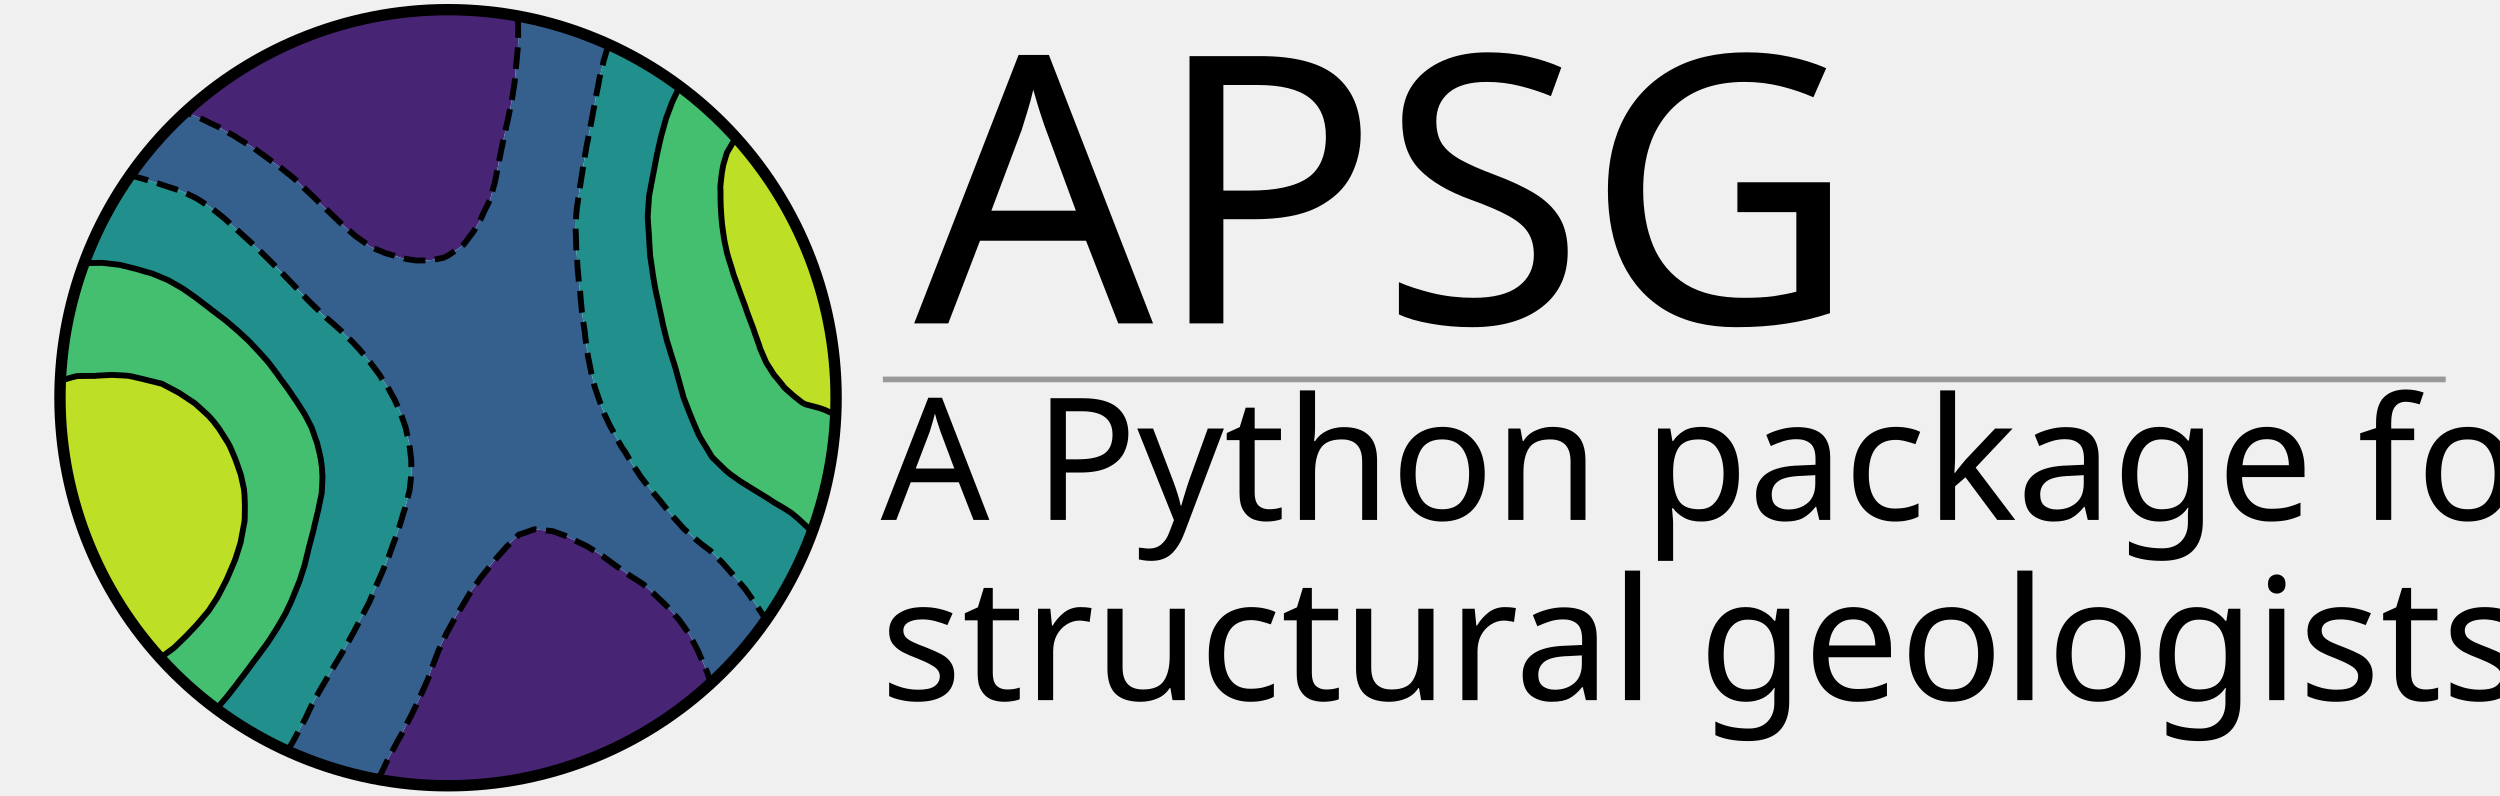
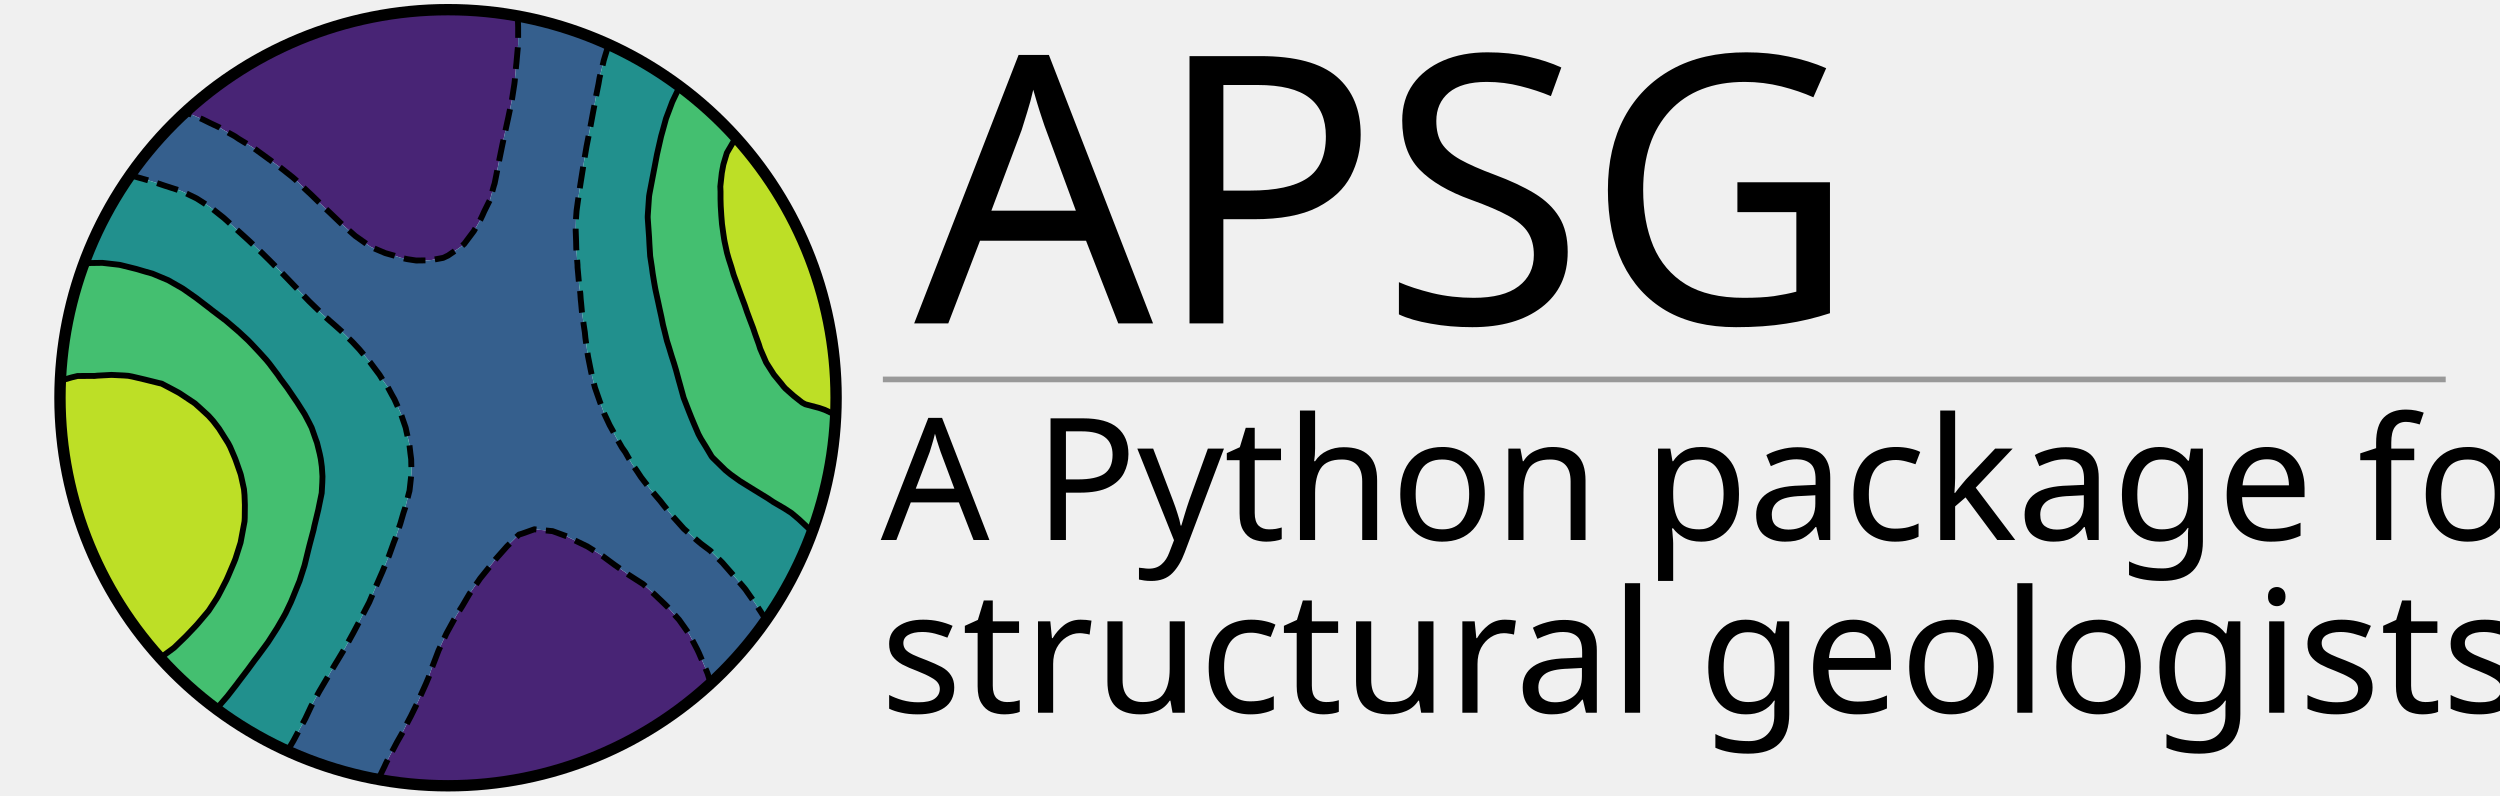
<svg xmlns="http://www.w3.org/2000/svg" height="70" version="1.1" viewBox="0 0 165 52.5" width="220" id="svg270">
  <defs id="defs4" style="stroke-linecap:butt;stroke-linejoin:round">
    <style type="text/css" id="style2">
*{stroke-linecap:butt;stroke-linejoin:round;}
  </style>
    <style id="style1495" type="text/css">
*{stroke-linecap:butt;stroke-linejoin:round;}
  </style>
    <path id="DejaVuSans-78" d="M 9.812,72.906 H 23.094 L 55.422,11.922 V 72.906 h 9.562 V 0 h -13.281 l -32.312,60.984 V 0 H 9.812 Z" style="stroke-linecap:butt;stroke-linejoin:round" />
    <clipPath id="p91f31fb48f" style="stroke-linecap:butt;stroke-linejoin:round">
      <rect id="rect1594" y="51.84" x="128.88" width="332.64" height="332.64" style="stroke-linecap:butt;stroke-linejoin:round" />
    </clipPath>
  </defs>
  <g id="LineCollection_1" style="stroke-linecap:butt;stroke-linejoin:round" transform="translate(0,-379.5)" />
  <g id="LineCollection_6" style="stroke-linecap:butt;stroke-linejoin:round" transform="translate(0,-379.5)" />
  <defs id="defs268">
    <clipPath id="paeb4244b58" style="stroke-linecap:butt;stroke-linejoin:round">
      <rect height="332.64" width="332.64" x="128.88" y="51.84" id="rect262" style="stroke-linecap:butt;stroke-linejoin:round" />
    </clipPath>
    <clipPath id="p7650f65264" style="stroke-linecap:butt;stroke-linejoin:round">
      <rect height="266.112" width="17.28" x="57.6" y="85.104" id="rect265" style="stroke-linecap:butt;stroke-linejoin:round" />
    </clipPath>
  </defs>
  <g id="LineCollection_1-3" style="stroke-linecap:butt;stroke-linejoin:round" transform="translate(493.1674,-903.4413)" />
  <g id="LineCollection_6-2" style="stroke-linecap:butt;stroke-linejoin:round" transform="translate(493.1674,-903.4413)" />
  <g id="g1822" transform="matrix(0.1616914,0,0,0.1616914,-97.90203,75.6922)" style="stroke-width:1.603;stroke-linecap:butt;stroke-linejoin:round">
    <g transform="translate(493.1674,-523.9413)" style="stroke-width:1.603;stroke-linecap:butt;stroke-linejoin:round" id="patch_2-4">
      <path clip-path="url(#p91f31fb48f)" d="m 295.2,376.56 c 42.008,0 82.301,-16.69 112.006,-46.394 C 436.91,300.461 453.6,260.168 453.6,218.16 453.6,176.152 436.91,135.859 407.206,106.154 377.501,76.45 337.208,59.76 295.2,59.76 253.192,59.76 212.899,76.45 183.194,106.154 153.49,135.859 136.8,176.152 136.8,218.16 c 0,42.008 16.69,82.301 46.394,112.006 C 212.899,359.87 253.192,376.56 295.2,376.56 Z" style="fill:#ffffff;stroke:#ffffff;stroke-width:1.603;stroke-linecap:butt;stroke-linejoin:miter" id="path1502" />
    </g>
    <g transform="translate(493.1674,-523.9413)" style="stroke-width:1.603;stroke-linecap:butt;stroke-linejoin:round" id="PathCollection_1-4">
      <path clip-path="url(#p91f31fb48f)" d="m 402.401,334.729 -1.231,-3.931 -1.296,-3.145 -2.259,-5.258 -0.687,-1.459 -3.03,-5.788 -0.329,-0.593 -0.622,-0.903 -3.434,-4.848 -3.243,-3.608 -1.359,-1.525 -1.304,-1.304 -3.662,-3.493 -5.006,-4.542 -0.064,-0.057 -0.073,-0.056 -5.88,-3.767 -2.475,-1.79 -3.23,-2.245 -4.97,-3.669 -0.64,-0.414 -5.672,-3.549 -0.408,-0.175 -1.74,-0.85 -4.985,-2.4 -1.116,-0.62 -4.89,-1.792 -0.993,-0.357 -0.425,-0.017 -6.948,-0.715 -5.115,1.823 -1.129,0.329 -1.01,0.953 -3.954,3.904 -4.518,5.098 -0.15,0.178 -0.096,0.129 -3.231,4.04 -2.889,3.581 -0.364,0.524 -0.284,0.434 -3.684,5.268 -1.35,2.284 -1.633,2.789 -2.519,3.99 -0.242,0.445 -3.414,6.217 -0.373,0.707 -0.657,1.415 -2.496,5.373 -1.208,3.172 -1.38,3.6 -1.424,4.091 -1.11,2.646 -2.026,4.498 -0.918,2.175 -0.61,1.263 -2.613,5.32 -1.264,2.385 -2.046,4.131 -2.386,4.192 -1.184,2.248 -2.516,4.741 -0.851,1.707 -0.42,0.945 -2.67,5.502 5.513,0.926 6.539,0.821 6.568,0.548 6.585,0.274 h 6.591 l 6.585,-0.274 6.568,-0.548 6.539,-0.821 6.5,-1.092 6.449,-1.361 6.386,-1.628 6.313,-1.893 6.229,-2.154 6.134,-2.411 6.028,-2.664 5.912,-2.912 5.786,-3.156 5.65,-3.394 5.504,-3.626 5.348,-3.852 5.183,-4.071 5.009,-4.283 m -212.628,-234.81 4.653,1.908 2.395,1.04 3.324,1.642 3.442,1.615 2.314,1.411 4.067,2.234 1.599,1.088 4.598,2.773 1.365,0.871 4.519,3.283 1.201,0.881 4.625,3.376 1.447,1.113 4.198,3.315 1.47,1.268 3.649,3.575 2.332,2.158 2.785,2.705 3.251,3.166 1.851,1.729 4.369,4.189 0.781,0.687 5.094,4.499 0.369,0.261 5.933,4.2 0.415,0.204 5.56,2.367 3.84,1.078 2.366,0.791 2.746,0.59 3.658,0.558 4.947,-0.069 1.518,-0.169 4.527,-0.839 2.005,-0.944 5.334,-3.67 1.248,-1.06 3.926,-5.23 2.611,-4.494 0.924,-1.927 0.729,-1.64 2.355,-4.738 1.575,-5.689 0.319,-0.987 0.637,-3.158 0.696,-3.6 0.184,-0.951 1.173,-5.779 0.546,-2.67 0.876,-4.064 1.038,-4.768 0.434,-1.977 1.352,-6.517 0.053,-0.253 0.183,-1.131 0.879,-5.668 0.138,-1.129 0.53,-5.76 0.187,-1.805 0.457,-5.086 0.236,-2.544 -5e-5,-4.428 -0.002,-2.537 -0.14,-4.499 -2.233,-0.423 -6.521,-0.956 -6.555,-0.684 L 301.789,59.897 295.2,59.76 l -6.589,0.137 -6.578,0.411 -6.555,0.684 -6.521,0.956 -6.475,1.227 -6.419,1.495 -6.351,1.761 -6.272,2.024 -6.183,2.283 -6.082,2.538 -5.972,2.789 -5.85,3.035 -5.719,3.276 -5.578,3.511 -5.427,3.74 -5.267,3.962 -5.097,4.178" style="fill:#482475;stroke-width:1.603;stroke-linecap:butt;stroke-linejoin:round" id="path1505" />
    </g>
    <g transform="translate(493.1674,-523.9413)" style="stroke-width:1.603;stroke-linecap:butt;stroke-linejoin:round" id="PathCollection_2-6">
      <path clip-path="url(#p91f31fb48f)" d="m 266.7,373.957 2.67,-5.502 0.42,-0.945 0.851,-1.707 2.516,-4.741 1.184,-2.248 2.386,-4.192 2.046,-4.131 1.264,-2.385 2.613,-5.32 0.61,-1.263 0.918,-2.175 2.026,-4.498 1.11,-2.646 1.424,-4.091 1.38,-3.6 1.208,-3.172 2.496,-5.373 0.657,-1.415 0.373,-0.707 3.414,-6.217 0.242,-0.445 2.519,-3.99 1.633,-2.789 1.35,-2.284 3.684,-5.268 0.284,-0.434 0.364,-0.524 2.889,-3.581 3.231,-4.04 0.096,-0.129 0.15,-0.178 4.518,-5.098 3.954,-3.904 1.01,-0.953 1.129,-0.329 5.115,-1.823 6.948,0.715 0.425,0.017 0.993,0.357 4.89,1.792 1.116,0.62 4.985,2.4 1.74,0.85 0.408,0.175 5.672,3.549 0.64,0.414 4.97,3.669 3.23,2.245 2.475,1.79 5.88,3.767 0.073,0.056 0.064,0.057 5.006,4.542 3.662,3.493 1.304,1.304 1.359,1.525 3.243,3.608 3.434,4.848 0.622,0.903 0.329,0.593 3.03,5.788 0.687,1.459 2.259,5.258 1.296,3.145 1.231,3.931 3.043,-2.829 4.636,-4.684 4.437,-4.873 4.231,-5.054 4.017,-5.225 2.21,-3.137 -1.859,-3.017 -2.163,-3.299 -3.547,-5.034 -0.688,-1.014 -0.505,-0.644 -4.182,-4.872 -4.513,-5.167 -0.206,-0.251 -0.218,-0.222 -4.853,-4.805 -3.701,-2.779 -1.78,-1.486 -2.617,-2.313 -2.666,-2.343 -4.036,-4.498 -0.833,-0.916 -0.201,-0.227 -0.438,-0.567 -2.914,-3.598 -1.2,-1.555 -4.332,-5.076 -0.531,-0.72 -2.989,-3.889 -1.778,-2.692 -2.119,-3.052 -2.559,-4.493 -1.314,-1.857 -1.609,-2.797 -1.111,-1.902 -0.911,-1.899 -1.447,-2.615 -0.994,-2.116 -1.144,-2.427 -1.834,-4.969 -0.006,-0.016 -0.017,-0.055 -1.971,-5.642 -0.495,-1.889 -1.025,-4.263 -0.488,-2.42 -0.811,-4.081 -0.319,-2.028 -0.668,-4.843 -0.114,-0.809 -0.226,-2.302 -0.477,-3.145 -0.122,-1.026 -0.605,-4.238 -0.308,-3.426 -0.167,-1.597 -0.175,-2.504 -0.477,-3.351 -0.429,-4.897 -0.213,-2.261 -0.024,-1.089 -0.505,-6.655 -0.07,-3.05 -0.168,-4.469 0.101,-4.259 0.259,-3.659 0.57,-4.135 0.636,-4.323 0.483,-3.136 0.875,-5.509 0.275,-1.848 1.198,-7.095 0.025,-0.16 0.172,-0.873 1.218,-6.183 0.231,-1.203 1.079,-5.855 0.546,-2.874 0.764,-4.166 0.896,-4.476 0.432,-2.538 1.52,-6.153 0.143,-0.693 0.503,-1.698 1.52,-4.934 -1.525,-0.712 -6.082,-2.538 -6.183,-2.283 -6.272,-2.024 -6.351,-1.761 -6.419,-1.495 -4.242,-0.804 0.14,4.499 0.002,2.537 5e-5,4.428 -0.236,2.544 -0.457,5.086 -0.187,1.805 -0.53,5.76 -0.138,1.129 -0.879,5.668 -0.183,1.131 -0.053,0.253 -1.352,6.517 -0.434,1.977 -1.038,4.768 -0.876,4.064 -0.546,2.67 -1.173,5.779 -0.184,0.951 -0.696,3.6 -0.637,3.158 -0.319,0.987 -1.575,5.689 -2.355,4.738 -0.729,1.64 -0.924,1.927 -2.611,4.494 -3.926,5.23 -1.248,1.06 -5.334,3.67 -2.005,0.944 -4.527,0.839 -1.518,0.169 -4.947,0.069 -3.658,-0.558 -2.746,-0.59 -2.366,-0.791 -3.84,-1.078 -5.56,-2.367 -0.415,-0.204 -5.933,-4.2 -0.369,-0.261 -5.094,-4.499 -0.781,-0.687 -4.369,-4.189 -1.851,-1.729 -3.251,-3.166 -2.785,-2.705 -2.332,-2.158 -3.649,-3.575 -1.47,-1.268 -4.198,-3.315 -1.447,-1.113 -4.625,-3.376 -1.201,-0.881 -4.519,-3.283 -1.365,-0.871 -4.598,-2.773 -1.599,-1.088 -4.067,-2.234 -2.314,-1.411 -3.442,-1.615 -3.324,-1.642 -2.395,-1.04 -4.653,-1.908 -0.644,0.575 -4.732,4.587 -4.538,4.78 -4.335,4.965 -4.124,5.141 -3.907,5.308 -0.292,0.433 1.213,0.307 5.871,1.656 3.538,1.092 3.375,1.138 6.879,2.213 0.039,0.011 0.018,0.008 0.188,0.09 5.626,2.718 0.516,0.268 4.803,3.079 1.01,0.7 5.071,4.024 0.301,0.257 3.658,3.314 1.356,1.234 0.095,0.083 4.72,4.271 0.4,0.378 0.564,0.533 4.498,4.224 3.05,3.005 1.882,1.895 2.866,2.904 2.005,2.066 1.265,1.31 3.566,3.721 2.637,2.774 2.21,2.293 3.977,3.85 1.046,1.06 1.578,1.463 3.658,3.174 2.735,2.447 2.396,2.372 2.176,2.122 2.821,3.021 4.202,5.044 0.379,0.46 0.159,0.235 3.505,4.675 1.469,2.393 1.833,2.508 1.776,3.313 0.966,1.698 2.049,4.586 0.527,1.114 0.715,2.144 1.219,3.517 0.14,0.48 0.243,1.213 1.213,5.37 0.41,3.586 0.326,2.48 0.082,3.803 0.021,2.04 -0.736,6.675 -0.089,0.541 -0.162,0.564 -1.543,6.111 -0.717,2.155 -1.291,4.446 -1.76,5.256 -0.482,1.317 -0.382,0.954 -1.975,5.5 -1.719,4.125 -0.926,2.264 -2.513,5.741 -0.245,0.592 -0.381,0.905 -2.304,5.398 -1.643,3.157 -1.521,3.006 -3.071,5.827 -0.182,0.344 -0.092,0.178 -1.811,3.289 -1.362,2.49 -0.072,0.122 -3.197,5.338 -0.382,0.616 -0.895,1.481 -2.599,4.492 -1.198,2.023 -2.328,3.962 -1.926,3.511 -1.406,2.555 -2.355,5.013 -0.631,1.198 -1.311,2.403 -1.964,3.669 -0.99,1.871 -2.45,4.138 4.555,2.013 6.134,2.411 6.229,2.154 6.313,1.893 6.386,1.628 6.449,1.361" style="fill:#355f8d;stroke-width:1.603;stroke-linecap:butt;stroke-linejoin:round" id="path1508" />
    </g>
    <g transform="translate(493.1674,-523.9413)" style="stroke-width:1.603;stroke-linecap:butt;stroke-linejoin:round" id="PathCollection_3-0">
      <path clip-path="url(#p91f31fb48f)" d="m 146.583,163.433 2.357,-0.251 5.142,-0.078 6.392,0.732 0.664,0.085 0.776,0.179 6.013,1.495 3.618,1.067 3.04,0.856 6.021,2.516 0.306,0.123 5.787,3.308 0.24,0.138 2.843,1.988 2.944,2.075 0.204,0.177 5.497,4.204 0.315,0.277 2.182,1.644 2.793,2.127 0.463,0.307 5.004,4.277 0.651,0.569 3.842,3.573 1.784,1.861 2.59,2.758 3.033,3.349 1.24,1.521 1.967,2.622 1.49,1.975 1.048,1.557 2.744,3.666 3.673,5.401 0.151,0.204 0.147,0.216 3.146,4.949 1.825,3.459 1.041,2.073 1.649,4.715 0.509,1.374 1.114,4.515 0.427,2.072 0.435,3.224 0.26,3.953 -0.075,2.488 -0.242,4.305 -1.109,5.383 -0.264,1.337 -1.645,6.82 -0.293,1.434 -1.491,5.629 -0.154,0.596 -0.039,0.13 -0.275,1.104 -1.579,6.461 -0.193,0.743 -1.506,4.677 -0.468,1.485 -0.078,0.215 -0.281,0.677 -2.409,5.931 -0.801,1.92 -2.147,4.501 -1.08,1.944 -2.364,4.078 -3.082,4.808 -0.665,1.024 -1.617,2.206 -2.454,3.343 -1.399,1.824 -2.701,3.693 -3.963,5.21 -0.208,0.301 -0.297,0.4 -3.903,5.025 -3.744,4.334 -0.767,0.919 4.668,3.362 5.504,3.626 5.65,3.394 5.786,3.156 5.912,2.912 1.473,0.651 2.45,-4.138 0.99,-1.871 1.964,-3.669 1.311,-2.403 0.631,-1.198 2.355,-5.013 1.406,-2.555 1.926,-3.511 2.328,-3.962 1.198,-2.023 2.599,-4.492 0.895,-1.481 0.382,-0.616 3.197,-5.338 0.072,-0.122 1.362,-2.49 1.811,-3.289 0.092,-0.178 0.182,-0.344 3.071,-5.827 1.521,-3.006 1.643,-3.157 2.304,-5.398 0.381,-0.905 0.245,-0.592 2.513,-5.741 0.926,-2.264 1.719,-4.125 1.975,-5.5 0.382,-0.954 0.482,-1.317 1.76,-5.256 1.291,-4.446 0.717,-2.155 1.543,-6.111 0.162,-0.564 0.089,-0.541 0.736,-6.675 -0.021,-2.04 -0.082,-3.803 -0.326,-2.48 -0.41,-3.586 -1.213,-5.37 -0.243,-1.213 -0.14,-0.48 -1.219,-3.517 -0.715,-2.144 -0.527,-1.114 -2.049,-4.586 -0.966,-1.698 -1.776,-3.313 -1.833,-2.508 -1.469,-2.393 -3.505,-4.675 -0.159,-0.235 -0.379,-0.46 -4.202,-5.044 -2.821,-3.021 -2.176,-2.122 -2.396,-2.372 -2.735,-2.447 -3.658,-3.174 -1.578,-1.463 -1.046,-1.06 -3.977,-3.85 -2.21,-2.293 -2.637,-2.774 -3.566,-3.721 -1.265,-1.31 -2.005,-2.066 -2.866,-2.904 -1.882,-1.895 -3.05,-3.005 -4.498,-4.224 -0.564,-0.533 -0.4,-0.378 -4.72,-4.271 -0.095,-0.083 -1.356,-1.234 -3.658,-3.314 -0.301,-0.257 -5.071,-4.024 -1.01,-0.7 -4.803,-3.079 -0.516,-0.268 -5.626,-2.718 -0.188,-0.09 -0.018,-0.008 -0.039,-0.011 -6.879,-2.213 -3.375,-1.138 -3.538,-1.092 -5.871,-1.656 -1.213,-0.307 -3.391,5.032 -3.452,5.614 -3.216,5.753 -2.974,5.882 -2.727,6 -2.475,6.108 m 296.649,111.099 -2.067,-1.949 -3.421,-3.19 -2.95,-2.49 -2.86,-1.842 -4.623,-2.698 -1.417,-0.952 -0.768,-0.523 -5.272,-3.232 -1.423,-0.878 -4.669,-2.898 -3.789,-2.714 -2.143,-1.743 -4.983,-4.877 -0.417,-0.435 -0.281,-0.376 -2.234,-3.753 -2.084,-3.364 -0.44,-0.822 -0.6,-1.117 -1.672,-3.907 -1.154,-2.755 -1.034,-2.589 -1.936,-4.984 -0.178,-0.465 -0.072,-0.205 -1.485,-5.386 -0.457,-1.603 -1.135,-4.204 -0.783,-2.628 -1.05,-3.247 -1.034,-3.435 -0.846,-2.655 -0.916,-3.736 -0.709,-2.802 -0.655,-3.28 -0.799,-3.614 -0.472,-2.232 -1.045,-4.783 -0.173,-0.849 -0.426,-2.409 -0.467,-2.838 -0.166,-0.996 -0.324,-2.496 -0.697,-4.539 -0.291,-4.669 -0.093,-1.8 -0.056,-1.18 -0.432,-6.191 -0.125,-1.797 7e-4,-0.691 0.546,-8.088 0.176,-1.096 1.438,-7.517 0.104,-0.532 0.506,-2.636 0.994,-5.23 0.24,-1.075 1.47,-6.458 0.753,-2.673 1.243,-4.536 2.06,-5.466 0.477,-1.296 0.807,-1.693 2.219,-4.628 -1.973,-1.484 -5.427,-3.74 -5.578,-3.511 -5.719,-3.276 -5.85,-3.035 -4.447,-2.077 -1.52,4.934 -0.503,1.698 -0.143,0.693 -1.52,6.153 -0.432,2.538 -0.896,4.476 -0.764,4.166 -0.546,2.874 -1.079,5.855 -0.231,1.203 -1.218,6.183 -0.172,0.873 -0.025,0.16 -1.198,7.095 -0.275,1.848 -0.875,5.509 -0.483,3.136 -0.636,4.323 -0.57,4.135 -0.259,3.659 -0.101,4.259 0.168,4.469 0.07,3.05 0.505,6.655 0.024,1.089 0.213,2.261 0.429,4.897 0.477,3.351 0.175,2.504 0.167,1.597 0.308,3.426 0.605,4.238 0.122,1.026 0.477,3.145 0.226,2.302 0.114,0.809 0.668,4.843 0.319,2.028 0.811,4.081 0.488,2.42 1.025,4.263 0.495,1.889 1.971,5.642 0.017,0.055 0.006,0.016 1.834,4.969 1.144,2.427 0.994,2.116 1.447,2.615 0.911,1.899 1.111,1.902 1.609,2.797 1.314,1.857 2.559,4.493 2.119,3.052 1.778,2.692 2.989,3.889 0.531,0.72 4.332,5.076 1.2,1.555 2.914,3.598 0.438,0.567 0.201,0.227 0.833,0.916 4.036,4.498 2.666,2.343 2.617,2.313 1.78,1.486 3.701,2.779 4.853,4.805 0.218,0.222 0.206,0.251 4.513,5.167 4.182,4.872 0.505,0.644 0.688,1.014 3.547,5.034 2.163,3.299 1.859,3.017 1.586,-2.251 3.568,-5.541 3.335,-5.685 3.095,-5.818 2.851,-5.942 2.601,-6.056" style="fill:#21908d;stroke-width:1.603;stroke-linecap:butt;stroke-linejoin:round" id="path1511" />
    </g>
    <g transform="translate(493.1674,-523.9413)" style="stroke-width:1.603;stroke-linecap:butt;stroke-linejoin:round" id="PathCollection_4-7">
      <path clip-path="url(#p91f31fb48f)" d="m 136.982,211.198 4.582,-1.332 2.415,-0.576 4.824,-0.028 2.063,0.012 1.203,-0.125 5.743,-0.31 5.065,0.241 1.793,0.13 1.67,0.321 5.158,1.214 5.625,1.401 1.16,0.255 3.954,2.073 2.808,1.502 0.647,0.375 6.256,4.166 0.678,0.626 1.475,1.325 3.33,3.064 1.87,2.08 2.441,3.193 1.861,2.961 1.86,2.939 0.781,1.482 1.994,4.664 0.283,0.738 1.935,5.513 0.202,0.676 1.243,5.677 0.221,2.406 0.154,4.075 -0.059,5.253 -0.05,0.904 -0.033,0.559 -1.473,7.877 -0.129,0.696 -0.022,0.089 -2.099,6.626 -0.544,1.363 -2.297,5.407 -0.783,1.776 -2.303,4.465 -1.133,2.171 -0.541,0.928 -3.327,5.086 -3.67,4.346 -0.833,0.984 -0.908,0.999 -3.813,4.016 -4.67,4.526 -0.307,0.273 -0.572,0.426 -4.985,3.659 2.593,2.848 4.636,4.684 4.827,4.488 5.009,4.283 5.183,4.071 0.68,0.49 0.767,-0.919 3.744,-4.334 3.903,-5.025 0.297,-0.4 0.208,-0.301 3.963,-5.21 2.701,-3.693 1.399,-1.824 2.454,-3.343 1.617,-2.206 0.665,-1.024 3.082,-4.808 2.364,-4.078 1.08,-1.944 2.147,-4.501 0.801,-1.92 2.409,-5.931 0.281,-0.677 0.078,-0.215 0.468,-1.485 1.506,-4.677 0.193,-0.743 1.579,-6.461 0.275,-1.104 0.039,-0.13 0.154,-0.596 1.491,-5.629 0.293,-1.434 1.645,-6.82 0.264,-1.337 1.109,-5.383 0.242,-4.305 0.075,-2.488 -0.26,-3.953 -0.435,-3.224 -0.427,-2.072 -1.114,-4.515 -0.509,-1.374 -1.649,-4.715 -1.041,-2.073 -1.825,-3.459 -3.146,-4.949 -0.147,-0.216 -0.151,-0.204 -3.673,-5.401 -2.744,-3.666 -1.048,-1.557 -1.49,-1.975 -1.967,-2.622 -1.24,-1.521 -3.033,-3.349 -2.59,-2.758 -1.784,-1.861 -3.842,-3.573 -0.651,-0.569 -5.004,-4.277 -0.463,-0.307 -2.793,-2.127 -2.182,-1.644 -0.315,-0.277 -5.497,-4.204 -0.204,-0.177 -2.944,-2.075 -2.843,-1.988 -0.24,-0.138 -5.787,-3.308 -0.306,-0.123 -6.021,-2.516 -3.04,-0.856 -3.618,-1.067 -6.013,-1.495 -0.776,-0.179 -0.664,-0.085 -6.392,-0.732 -5.142,0.078 -2.357,0.251 -1.618,4.526 -1.958,6.293 -1.695,6.369 -1.428,6.434 -1.159,6.488 -0.889,6.53 -0.616,6.562 m 316.203,18.574 -4.494,-2.108 -2.306,-0.789 -5.556,-1.468 -1.278,-0.677 -3.512,-2.769 -3.413,-3.031 -0.727,-0.815 -0.813,-1.052 -3.111,-3.767 -2.931,-4.598 -0.318,-0.553 -0.103,-0.275 -2.23,-5.131 -0.565,-1.818 -1.448,-4.003 -0.91,-2.697 -1.224,-3.203 -1.249,-3.358 -0.906,-2.695 -1.374,-3.648 -0.899,-2.468 -1.316,-3.681 -0.947,-2.585 -0.972,-3.327 -1.05,-3.257 -0.7,-2.455 -0.973,-4.509 -0.175,-0.954 -0.347,-2.318 -0.546,-3.938 -0.277,-3.394 -0.244,-3.924 -0.08,-2.964 0.003,-2.962 -0.085,-2.083 0.606,-5.525 0.64,-3.438 1.428,-4.765 3.157,-5.396 0.527,-0.859 -0.379,-0.434 -4.538,-4.78 -4.732,-4.587 -4.919,-4.386 -5.097,-4.178 -3.294,-2.478 -2.219,4.628 -0.807,1.693 -0.477,1.296 -2.06,5.466 -1.243,4.536 -0.753,2.673 -1.47,6.458 -0.24,1.075 -0.994,5.23 -0.506,2.636 -0.104,0.532 -1.438,7.517 -0.176,1.096 -0.546,8.088 -7e-4,0.691 0.125,1.797 0.432,6.191 0.056,1.18 0.093,1.8 0.291,4.669 0.697,4.539 0.324,2.496 0.166,0.996 0.467,2.838 0.426,2.409 0.173,0.849 1.045,4.783 0.472,2.232 0.799,3.614 0.655,3.28 0.709,2.802 0.916,3.736 0.846,2.655 1.034,3.435 1.05,3.247 0.783,2.628 1.135,4.204 0.457,1.603 1.485,5.386 0.072,0.205 0.178,0.465 1.936,4.984 1.034,2.589 1.154,2.755 1.672,3.907 0.6,1.117 0.44,0.822 2.084,3.364 2.234,3.753 0.281,0.376 0.417,0.435 4.983,4.877 2.143,1.743 3.789,2.714 4.669,2.898 1.423,0.878 5.272,3.232 0.768,0.523 1.417,0.952 4.623,2.698 2.86,1.842 2.95,2.49 3.421,3.19 2.067,1.949 0.525,-1.377 2.089,-6.251 1.827,-6.332 1.562,-6.403 1.294,-6.462 1.024,-6.511 0.753,-6.548 0.479,-6.573" style="fill:#44bf70;stroke-width:1.603;stroke-linecap:butt;stroke-linejoin:round" id="path1514" />
    </g>
    <g transform="translate(493.1674,-523.9413)" style="stroke-width:1.603;stroke-linecap:butt;stroke-linejoin:round" id="PathCollection_5-4">
      <path clip-path="url(#p91f31fb48f)" d="m 177.726,324.367 4.985,-3.659 0.572,-0.426 0.307,-0.273 4.67,-4.526 3.813,-4.016 0.908,-0.999 0.833,-0.984 3.67,-4.346 3.327,-5.086 0.541,-0.928 1.133,-2.171 2.303,-4.465 0.783,-1.776 2.297,-5.407 0.544,-1.363 2.099,-6.626 0.022,-0.089 0.129,-0.696 1.473,-7.877 0.033,-0.559 0.05,-0.904 0.059,-5.253 -0.154,-4.075 -0.221,-2.406 -1.243,-5.677 -0.202,-0.676 -1.935,-5.513 -0.283,-0.738 -1.994,-4.664 -0.781,-1.482 -1.86,-2.939 -1.861,-2.961 -2.441,-3.193 -1.87,-2.08 -3.33,-3.064 -1.475,-1.325 -0.678,-0.626 -6.256,-4.166 -0.647,-0.375 -2.808,-1.502 -3.954,-2.073 -1.16,-0.255 -5.625,-1.401 -5.158,-1.214 -1.67,-0.321 -1.793,-0.13 -5.065,-0.241 -5.743,0.31 -1.203,0.125 -2.063,-0.012 -4.824,0.028 -2.415,0.576 -4.582,1.332 -0.105,2.02 -0.069,6.59 0.206,6.587 0.479,6.573 0.753,6.548 1.024,6.511 1.294,6.462 1.562,6.403 1.827,6.332 2.089,6.251 2.347,6.159 2.601,6.056 2.851,5.942 3.095,5.818 3.335,5.685 3.568,5.541 3.796,5.388 4.017,5.225 4.231,5.054 m 236.821,-210.39 -0.527,0.859 -3.157,5.396 -1.428,4.765 -0.64,3.438 -0.606,5.525 0.085,2.083 -0.003,2.962 0.08,2.964 0.244,3.924 0.277,3.394 0.546,3.938 0.347,2.318 0.175,0.954 0.973,4.509 0.7,2.455 1.05,3.257 0.972,3.327 0.947,2.585 1.316,3.681 0.899,2.468 1.374,3.648 0.906,2.695 1.249,3.358 1.224,3.203 0.91,2.697 1.448,4.003 0.565,1.818 2.23,5.131 0.103,0.275 0.318,0.553 2.931,4.598 3.111,3.767 0.813,1.052 0.727,0.815 3.413,3.031 3.512,2.769 1.278,0.677 5.556,1.468 2.306,0.789 4.494,2.108 0.169,-5.402 -0.069,-6.59 -0.343,-6.582 -0.616,-6.562 -0.889,-6.53 -1.159,-6.488 -1.428,-6.434 -1.695,-6.369 -1.958,-6.293 -2.218,-6.206 -2.475,-6.108 -2.727,-6 -2.974,-5.882 -3.216,-5.753 -3.452,-5.614 -3.683,-5.466 -3.907,-5.308 -4.124,-5.141" style="fill:#bddf26;stroke-width:1.603;stroke-linecap:butt;stroke-linejoin:round" id="path1517" />
    </g>
    <g transform="translate(493.1674,-523.9413)" style="stroke-width:1.603;stroke-linecap:butt;stroke-linejoin:round" id="LineCollection_2-7">
      <path clip-path="url(#p91f31fb48f)" d="m 266.7,373.957 2.67,-5.502 0.42,-0.945 0.851,-1.707 2.516,-4.741 1.184,-2.248 2.386,-4.192 2.046,-4.131 1.264,-2.385 2.613,-5.32 0.61,-1.263 0.918,-2.175 2.026,-4.498 1.11,-2.646 1.424,-4.091 1.38,-3.6 1.208,-3.172 2.496,-5.373 0.657,-1.415 0.373,-0.707 3.414,-6.217 0.242,-0.445 2.519,-3.99 1.633,-2.789 1.35,-2.284 3.684,-5.268 0.284,-0.434 0.364,-0.524 2.889,-3.581 3.231,-4.04 0.096,-0.129 0.15,-0.178 4.518,-5.098 3.954,-3.904 1.01,-0.953 1.129,-0.329 5.115,-1.823 6.948,0.715 0.425,0.017 0.993,0.357 4.89,1.792 1.116,0.62 4.985,2.4 1.74,0.85 0.408,0.175 5.672,3.549 0.64,0.414 4.97,3.669 3.23,2.245 2.475,1.79 5.88,3.767 0.073,0.056 0.064,0.057 5.006,4.542 3.662,3.493 1.304,1.304 1.359,1.525 3.243,3.608 3.434,4.848 0.622,0.903 0.329,0.593 3.03,5.788 0.687,1.459 2.259,5.258 1.296,3.145 1.231,3.931" style="fill:none;stroke:#000000;stroke-width:2.405;stroke-linecap:butt;stroke-linejoin:round;stroke-dasharray:8.899, 3.848;stroke-dashoffset:0" id="path1521" />
      <path clip-path="url(#p91f31fb48f)" d="m 323.676,62.372 0.14,4.499 0.002,2.537 5e-5,4.428 -0.236,2.544 -0.457,5.086 -0.187,1.805 -0.53,5.76 -0.138,1.129 -0.879,5.668 -0.183,1.131 -0.053,0.253 -1.352,6.517 -0.434,1.977 -1.038,4.768 -0.876,4.064 -0.546,2.67 -1.173,5.779 -0.184,0.951 -0.696,3.6 -0.637,3.158 -0.319,0.987 -1.575,5.689 -2.355,4.738 -0.729,1.64 -0.924,1.927 -2.611,4.494 -3.926,5.23 -1.248,1.06 -5.334,3.67 -2.005,0.944 -4.527,0.839 -1.518,0.169 -4.947,0.069 -3.658,-0.558 -2.746,-0.59 -2.366,-0.791 -3.84,-1.078 -5.56,-2.367 -0.415,-0.204 -5.933,-4.2 -0.369,-0.261 -5.094,-4.499 -0.781,-0.687 -4.369,-4.189 -1.851,-1.729 -3.251,-3.166 -2.785,-2.705 -2.332,-2.158 -3.649,-3.575 -1.47,-1.268 -4.198,-3.315 -1.447,-1.113 -4.625,-3.376 -1.201,-0.881 -4.519,-3.283 -1.365,-0.871 -4.598,-2.773 -1.599,-1.088 -4.067,-2.234 -2.314,-1.411 -3.442,-1.615 -3.324,-1.642 -2.395,-1.04 -4.653,-1.908" style="fill:none;stroke:#000000;stroke-width:2.405;stroke-linecap:butt;stroke-linejoin:round;stroke-dasharray:8.899, 3.848;stroke-dashoffset:0" id="path1523" />
    </g>
    <g transform="translate(493.1674,-523.9413)" style="stroke-width:1.603;stroke-linecap:butt;stroke-linejoin:round" id="LineCollection_3-9">
      <path clip-path="url(#p91f31fb48f)" d="m 229.648,362.332 2.45,-4.138 0.99,-1.871 1.964,-3.669 1.311,-2.403 0.631,-1.198 2.355,-5.013 1.406,-2.555 1.926,-3.511 2.328,-3.962 1.198,-2.023 2.599,-4.492 0.895,-1.481 0.382,-0.616 3.197,-5.338 0.072,-0.122 1.362,-2.49 1.811,-3.289 0.092,-0.178 0.182,-0.344 3.071,-5.827 1.521,-3.006 1.643,-3.157 2.304,-5.398 0.381,-0.905 0.245,-0.592 2.513,-5.741 0.926,-2.264 1.719,-4.125 1.975,-5.5 0.382,-0.954 0.482,-1.317 1.76,-5.256 1.291,-4.446 0.717,-2.155 1.543,-6.111 0.162,-0.564 0.089,-0.541 0.736,-6.675 -0.021,-2.04 -0.082,-3.803 -0.326,-2.48 -0.41,-3.586 -1.213,-5.37 -0.243,-1.213 -0.14,-0.48 -1.219,-3.517 -0.715,-2.144 -0.527,-1.114 -2.049,-4.586 -0.966,-1.698 -1.776,-3.313 -1.833,-2.508 -1.469,-2.393 -3.505,-4.675 -0.159,-0.235 -0.379,-0.46 -4.202,-5.044 -2.821,-3.021 -2.176,-2.122 -2.396,-2.372 -2.735,-2.447 -3.658,-3.174 -1.578,-1.463 -1.046,-1.06 -3.977,-3.85 -2.21,-2.293 -2.637,-2.774 -3.566,-3.721 -1.265,-1.31 -2.005,-2.066 -2.866,-2.904 -1.882,-1.895 -3.05,-3.005 -4.498,-4.224 -0.564,-0.533 -0.4,-0.378 -4.72,-4.271 -0.095,-0.083 -1.356,-1.234 -3.658,-3.314 -0.301,-0.257 -5.071,-4.024 -1.01,-0.7 -4.803,-3.079 -0.516,-0.268 -5.626,-2.718 -0.188,-0.09 -0.018,-0.008 -0.039,-0.011 -6.879,-2.213 -3.375,-1.138 -3.538,-1.092 -5.871,-1.656 -1.213,-0.307" style="fill:none;stroke:#000000;stroke-width:2.405;stroke-linecap:butt;stroke-linejoin:round;stroke-dasharray:8.899, 3.848;stroke-dashoffset:0" id="path1526" />
      <path clip-path="url(#p91f31fb48f)" d="m 360.75,73.988 -1.52,4.934 -0.503,1.698 -0.143,0.693 -1.52,6.153 -0.432,2.538 -0.896,4.476 -0.764,4.166 -0.546,2.874 -1.079,5.855 -0.231,1.203 -1.218,6.183 -0.172,0.873 -0.025,0.16 -1.198,7.095 -0.275,1.848 -0.875,5.509 -0.483,3.136 -0.636,4.323 -0.57,4.135 -0.259,3.659 -0.101,4.259 0.168,4.469 0.07,3.05 0.505,6.655 0.024,1.089 0.213,2.261 0.429,4.897 0.477,3.351 0.175,2.504 0.167,1.597 0.308,3.426 0.605,4.238 0.122,1.026 0.477,3.145 0.226,2.302 0.114,0.809 0.668,4.843 0.319,2.028 0.811,4.081 0.488,2.42 1.025,4.263 0.495,1.889 1.971,5.642 0.017,0.055 0.006,0.016 1.834,4.969 1.144,2.427 0.994,2.116 1.447,2.615 0.911,1.899 1.111,1.902 1.609,2.797 1.314,1.857 2.559,4.493 2.119,3.052 1.778,2.692 2.989,3.889 0.531,0.72 4.332,5.076 1.2,1.555 2.914,3.598 0.438,0.567 0.201,0.227 0.833,0.916 4.036,4.498 2.666,2.343 2.617,2.313 1.78,1.486 3.701,2.779 4.853,4.805 0.218,0.222 0.206,0.251 4.513,5.167 4.182,4.872 0.505,0.644 0.688,1.014 3.547,5.034 2.163,3.299 1.859,3.017" style="fill:none;stroke:#000000;stroke-width:2.405;stroke-linecap:butt;stroke-linejoin:round;stroke-dasharray:8.899, 3.848;stroke-dashoffset:0" id="path1528" />
    </g>
    <g transform="translate(493.1674,-523.9413)" style="stroke-width:1.603;stroke-linecap:butt;stroke-linejoin:round" id="LineCollection_4-0">
      <path clip-path="url(#p91f31fb48f)" d="m 200.655,345.231 0.767,-0.919 3.744,-4.334 3.903,-5.025 0.297,-0.4 0.208,-0.301 3.963,-5.21 2.701,-3.693 1.399,-1.824 2.454,-3.343 1.617,-2.206 0.665,-1.024 3.082,-4.808 2.364,-4.078 1.08,-1.944 2.147,-4.501 0.801,-1.92 2.409,-5.931 0.281,-0.677 0.078,-0.215 0.468,-1.485 1.506,-4.677 0.193,-0.743 1.579,-6.461 0.275,-1.104 0.039,-0.13 0.154,-0.596 1.491,-5.629 0.293,-1.434 1.645,-6.82 0.264,-1.337 1.109,-5.383 0.242,-4.305 0.075,-2.488 -0.26,-3.953 -0.435,-3.224 -0.427,-2.072 -1.114,-4.515 -0.509,-1.374 -1.649,-4.715 -1.041,-2.073 -1.825,-3.459 -3.146,-4.949 -0.147,-0.216 -0.151,-0.204 -3.673,-5.401 -2.744,-3.666 -1.048,-1.557 -1.49,-1.975 -1.967,-2.622 -1.24,-1.521 -3.033,-3.349 -2.59,-2.758 -1.784,-1.861 -3.842,-3.573 -0.651,-0.569 -5.004,-4.277 -0.463,-0.307 -2.793,-2.127 -2.182,-1.644 -0.315,-0.277 -5.497,-4.204 -0.204,-0.177 -2.944,-2.075 -2.843,-1.988 -0.24,-0.138 -5.787,-3.308 -0.306,-0.123 -6.021,-2.516 -3.04,-0.856 -3.618,-1.067 -6.013,-1.495 -0.776,-0.179 -0.664,-0.085 -6.392,-0.732 -5.142,0.078 -2.357,0.251" style="fill:none;stroke:#000000;stroke-width:2.405;stroke-linecap:butt;stroke-linejoin:round" id="path1531" />
      <path clip-path="url(#p91f31fb48f)" d="m 389.744,91.11 -2.219,4.628 -0.807,1.693 -0.477,1.296 -2.06,5.466 -1.243,4.536 -0.753,2.673 -1.47,6.458 -0.24,1.075 -0.994,5.23 -0.506,2.636 -0.104,0.532 -1.438,7.517 -0.176,1.096 -0.546,8.088 -7e-4,0.691 0.125,1.797 0.432,6.191 0.056,1.18 0.093,1.8 0.291,4.669 0.697,4.539 0.324,2.496 0.166,0.996 0.467,2.838 0.426,2.409 0.173,0.849 1.045,4.783 0.472,2.232 0.799,3.614 0.655,3.28 0.709,2.802 0.916,3.736 0.846,2.655 1.034,3.435 1.05,3.247 0.783,2.628 1.135,4.204 0.457,1.603 1.485,5.386 0.072,0.205 0.178,0.465 1.936,4.984 1.034,2.589 1.154,2.755 1.672,3.907 0.6,1.117 0.44,0.822 2.084,3.364 2.234,3.753 0.281,0.376 0.417,0.435 4.983,4.877 2.143,1.743 3.789,2.714 4.669,2.898 1.423,0.878 5.272,3.232 0.768,0.523 1.417,0.952 4.623,2.698 2.86,1.842 2.95,2.49 3.421,3.19 2.067,1.949" style="fill:none;stroke:#000000;stroke-width:2.405;stroke-linecap:butt;stroke-linejoin:round" id="path1533" />
    </g>
    <g transform="translate(493.1674,-523.9413)" style="stroke-width:1.603;stroke-linecap:butt;stroke-linejoin:round" id="LineCollection_5-0">
      <path clip-path="url(#p91f31fb48f)" d="m 177.726,324.367 4.985,-3.659 0.572,-0.426 0.307,-0.273 4.67,-4.526 3.813,-4.016 0.908,-0.999 0.833,-0.984 3.67,-4.346 3.327,-5.086 0.541,-0.928 1.133,-2.171 2.303,-4.465 0.783,-1.776 2.297,-5.407 0.544,-1.363 2.099,-6.626 0.022,-0.089 0.129,-0.696 1.473,-7.877 0.033,-0.559 0.05,-0.904 0.059,-5.253 -0.154,-4.075 -0.221,-2.406 -1.243,-5.677 -0.202,-0.676 -1.935,-5.513 -0.283,-0.738 -1.994,-4.664 -0.781,-1.482 -1.86,-2.939 -1.861,-2.961 -2.441,-3.193 -1.87,-2.08 -3.33,-3.064 -1.475,-1.325 -0.678,-0.626 -6.256,-4.166 -0.647,-0.375 -2.808,-1.502 -3.954,-2.073 -1.16,-0.255 -5.625,-1.401 -5.158,-1.214 -1.67,-0.321 -1.793,-0.13 -5.065,-0.241 -5.743,0.31 -1.203,0.125 -2.063,-0.012 -4.824,0.028 -2.415,0.576 -4.582,1.332" style="fill:none;stroke:#000000;stroke-width:2.405;stroke-linecap:butt;stroke-linejoin:round" id="path1536" />
      <path clip-path="url(#p91f31fb48f)" d="m 412.703,111.952 -0.527,0.859 -3.157,5.396 -1.428,4.765 -0.64,3.438 -0.606,5.525 0.085,2.083 -0.003,2.962 0.08,2.964 0.244,3.924 0.277,3.394 0.546,3.938 0.347,2.318 0.175,0.954 0.973,4.509 0.7,2.455 1.05,3.257 0.972,3.327 0.947,2.585 1.316,3.681 0.899,2.468 1.374,3.648 0.906,2.695 1.249,3.358 1.224,3.203 0.91,2.697 1.448,4.003 0.565,1.818 2.23,5.131 0.103,0.275 0.318,0.553 2.931,4.598 3.111,3.767 0.813,1.052 0.727,0.815 3.413,3.031 3.512,2.769 1.278,0.677 5.556,1.468 2.306,0.789 4.494,2.108" style="fill:none;stroke:#000000;stroke-width:2.405;stroke-linecap:butt;stroke-linejoin:round" id="path1538" />
    </g>
    <g transform="translate(493.1674,-523.9413)" style="stroke-width:1.603;stroke-linecap:butt;stroke-linejoin:round" id="patch_3-2">
      <path clip-path="url(#p91f31fb48f)" d="m 295.2,376.56 c 42.008,0 82.301,-16.69 112.006,-46.394 C 436.91,300.461 453.6,260.168 453.6,218.16 453.6,176.152 436.91,135.859 407.206,106.154 377.501,76.45 337.208,59.76 295.2,59.76 253.192,59.76 212.899,76.45 183.194,106.154 153.49,135.859 136.8,176.152 136.8,218.16 c 0,42.008 16.69,82.301 46.394,112.006 C 212.899,359.87 253.192,376.56 295.2,376.56 Z" style="fill:none;stroke:#000000;stroke-width:4.638;stroke-linecap:butt;stroke-linejoin:miter" id="path1550" />
    </g>
    <g transform="translate(493.1674,-523.9413)" style="stroke-width:1.603;stroke-linecap:butt;stroke-linejoin:round" id="line2d_13" />
  </g>
  <text xml:space="preserve" style="font-style:normal;font-variant:normal;font-weight:normal;font-stretch:normal;font-size:24.698px;line-height:1.25;font-family:Carlito;-inkscape-font-specification:Carlito;letter-spacing:0px;word-spacing:0px;fill:#000000;fill-opacity:1;stroke:none;stroke-width:0.828;stroke-linecap:butt;stroke-linejoin:round" x="60.334" y="21.342" id="text1487">
    <tspan id="tspan1485" style="font-style:normal;font-variant:normal;font-weight:500;font-stretch:normal;font-family:'Fira Sans';-inkscape-font-specification:'Fira Sans Medium';stroke-width:0.828;stroke-linecap:butt;stroke-linejoin:round" x="60.334" y="21.342">APSG</tspan>
  </text>
-   <g style="stroke-linecap:butt;stroke-linejoin:round" transform="translate(0.2618247,-10.37353)" id="g874">
-     <text id="text1493" y="44.688" x="57.865" style="font-style:normal;font-variant:normal;font-weight:normal;font-stretch:normal;font-size:11.248px;line-height:6em;font-family:Carlito;-inkscape-font-specification:Carlito;text-align:start;letter-spacing:0px;word-spacing:0px;text-anchor:start;fill:#000000;fill-opacity:1;stroke:none;stroke-width:0.844;stroke-linecap:butt;stroke-linejoin:round" xml:space="preserve">
-       <tspan id="tspan1824" y="44.688" x="57.865" style="font-style:normal;font-variant:normal;font-weight:normal;font-stretch:normal;font-family:'Fira Sans Compressed';-inkscape-font-specification:'Fira Sans Compressed';text-align:start;text-anchor:start;stroke-width:0.844;stroke-linecap:butt;stroke-linejoin:round">A Python package for</tspan>
-     </text>
-     <text y="56.584" x="57.843" style="font-style:normal;font-variant:normal;font-weight:normal;font-stretch:normal;font-size:11.248px;line-height:1em;font-family:Carlito;-inkscape-font-specification:Carlito;text-align:start;letter-spacing:0px;word-spacing:0px;text-anchor:start;fill:#000000;fill-opacity:1;stroke:none;stroke-width:0.844;stroke-linecap:butt;stroke-linejoin:round" xml:space="preserve" id="text866">
-       <tspan y="56.584" x="57.843" style="font-style:normal;font-variant:normal;font-weight:normal;font-stretch:normal;line-height:1em;font-family:'Fira Sans Compressed';-inkscape-font-specification:'Fira Sans Compressed';text-align:start;text-anchor:start;stroke-width:0.844;stroke-linecap:butt;stroke-linejoin:round" id="tspan868">structural geologists</tspan>
-     </text>
-   </g>
+   <text xml:space="preserve" style="font-style:normal;font-variant:normal;font-weight:normal;font-stretch:normal;font-size:11.248px;line-height:6em;font-family:Carlito;-inkscape-font-specification:Carlito;text-align:start;letter-spacing:0px;word-spacing:0px;text-anchor:start;fill:#000000;fill-opacity:1;stroke:none;stroke-width:0.844;stroke-linecap:butt;stroke-linejoin:round" x="58.127" y="35.641" id="text1493">
+     <tspan style="font-style:normal;font-variant:normal;font-weight:normal;font-stretch:normal;font-family:'Fira Sans Compressed';-inkscape-font-specification:'Fira Sans Compressed';text-align:start;text-anchor:start;stroke-width:0.844;stroke-linecap:butt;stroke-linejoin:round" x="58.127" y="35.641" id="tspan1824">A Python package for</tspan>
+   </text>
+   <text id="text866" xml:space="preserve" style="font-style:normal;font-variant:normal;font-weight:normal;font-stretch:normal;font-size:11.248px;line-height:1em;font-family:Carlito;-inkscape-font-specification:Carlito;text-align:start;letter-spacing:0px;word-spacing:0px;text-anchor:start;fill:#000000;fill-opacity:1;stroke:none;stroke-width:0.844;stroke-linecap:butt;stroke-linejoin:round" x="58.105" y="47.039">
+     <tspan id="tspan868" style="font-style:normal;font-variant:normal;font-weight:normal;font-stretch:normal;line-height:1em;font-family:'Fira Sans Compressed';-inkscape-font-specification:'Fira Sans Compressed';text-align:start;text-anchor:start;stroke-width:0.844;stroke-linecap:butt;stroke-linejoin:round" x="58.105" y="47.039">structural geologists</tspan>
+   </text>
  <path style="fill:none;stroke:#999999;stroke-width:0.375;stroke-linecap:butt;stroke-linejoin:miter;stroke-opacity:1" d="M 58.269,25.042 H 161.417" id="path1828" />
</svg>
